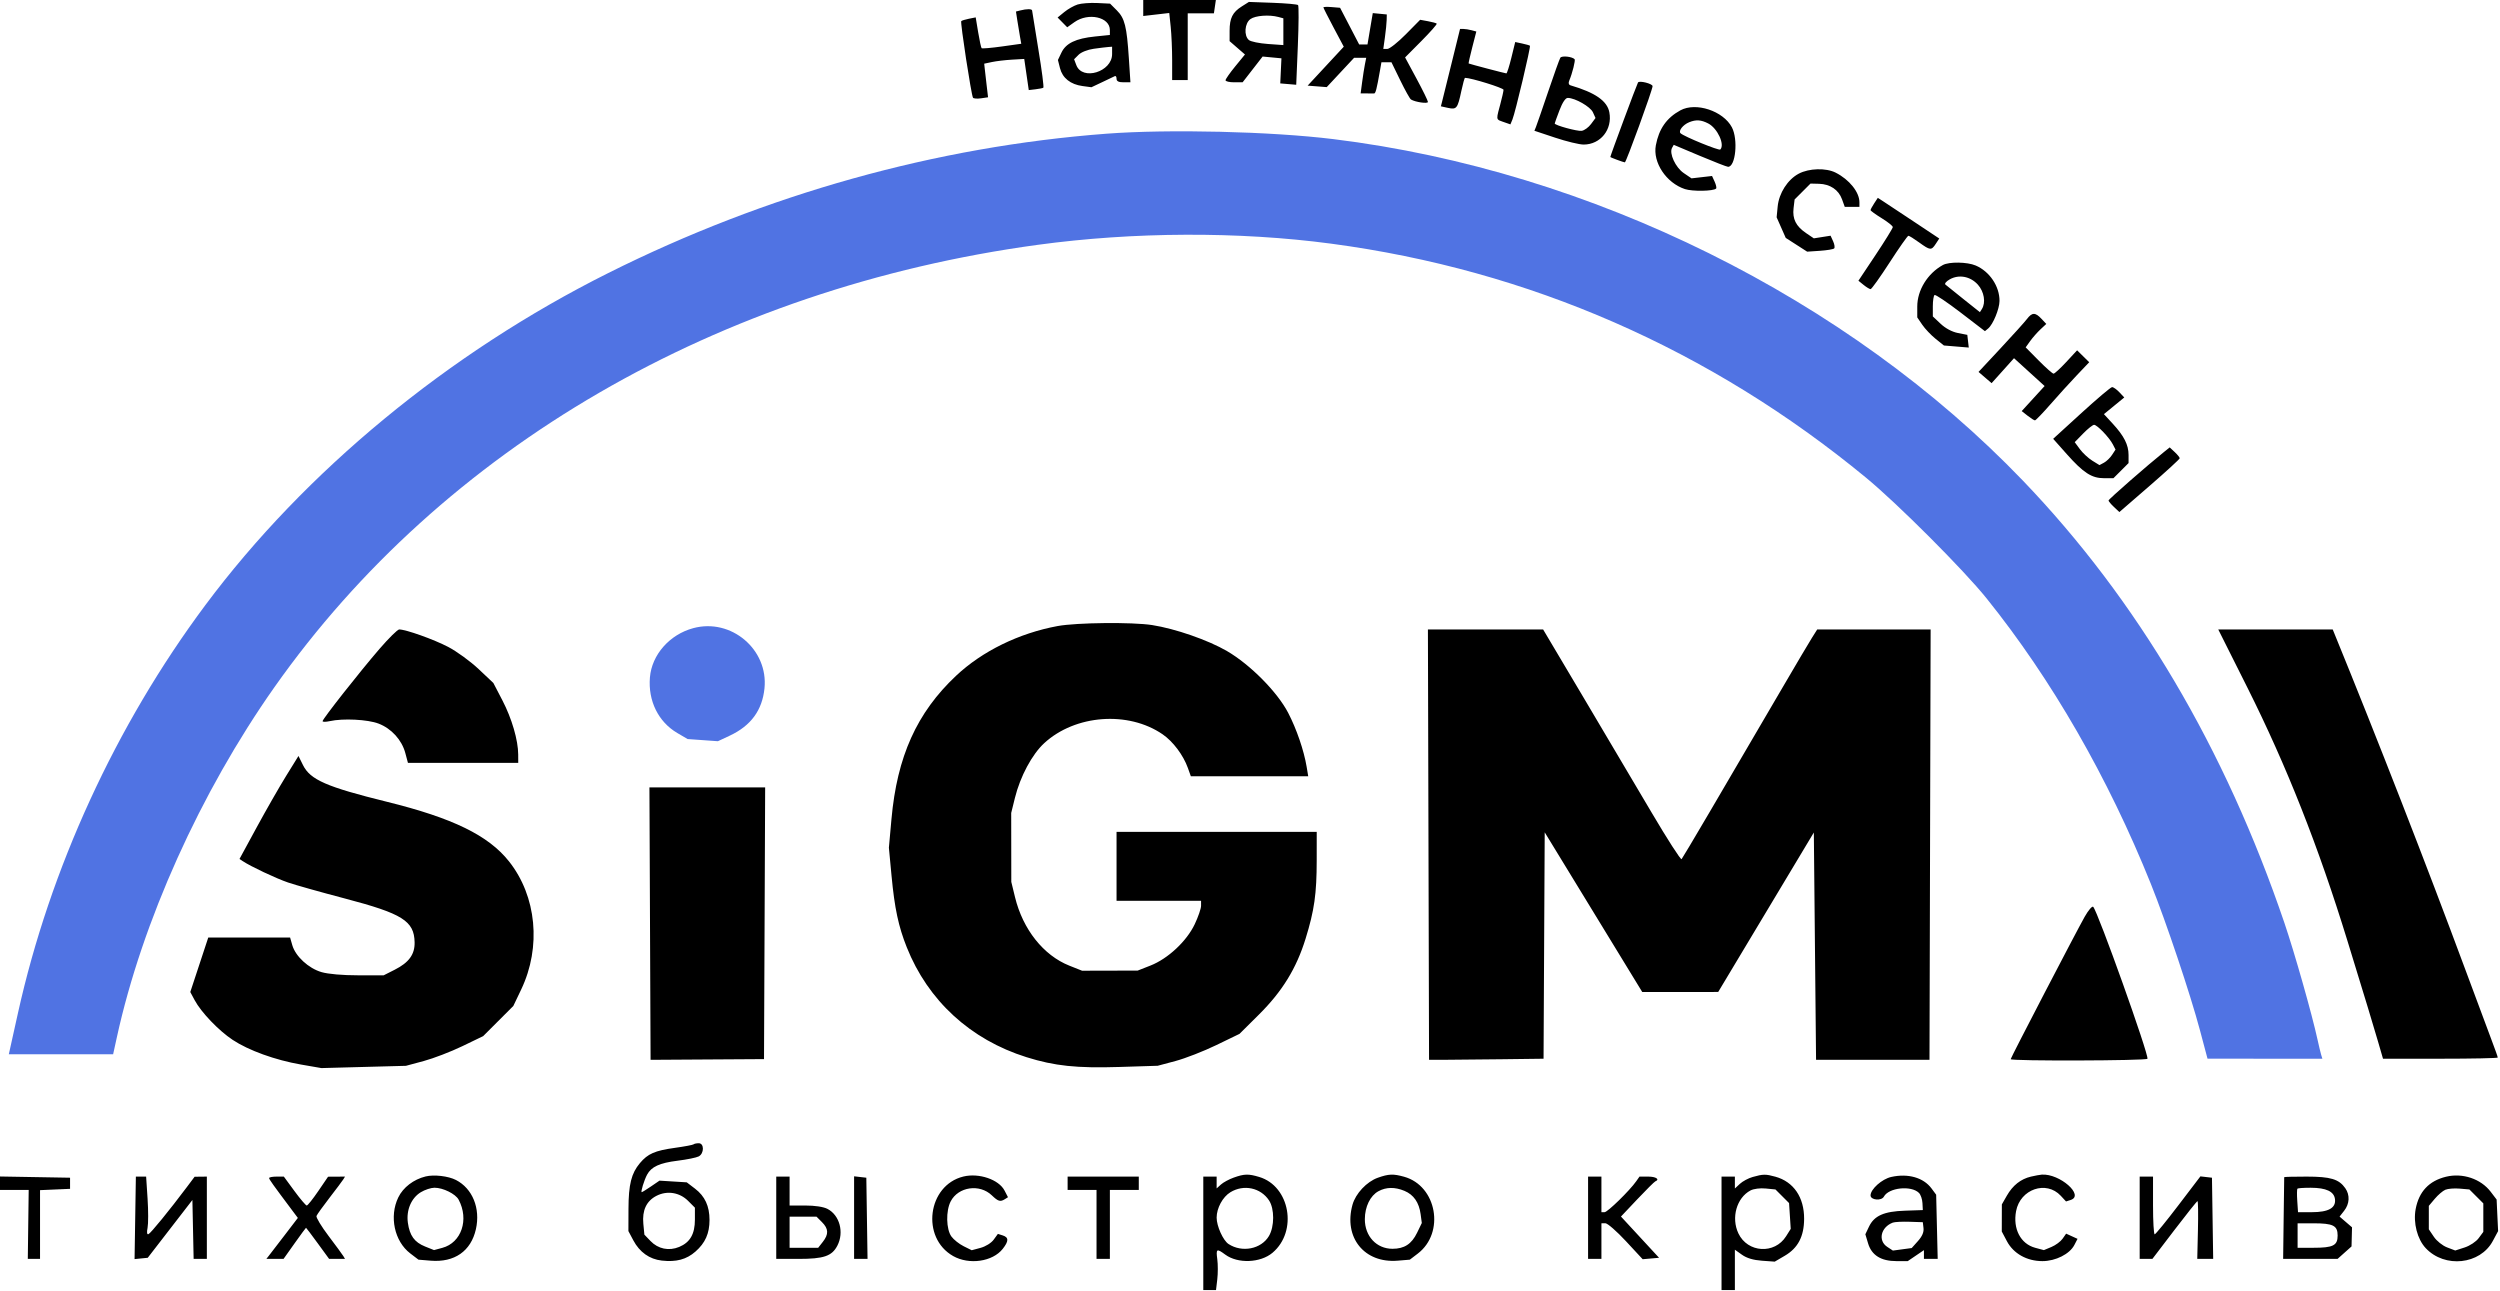
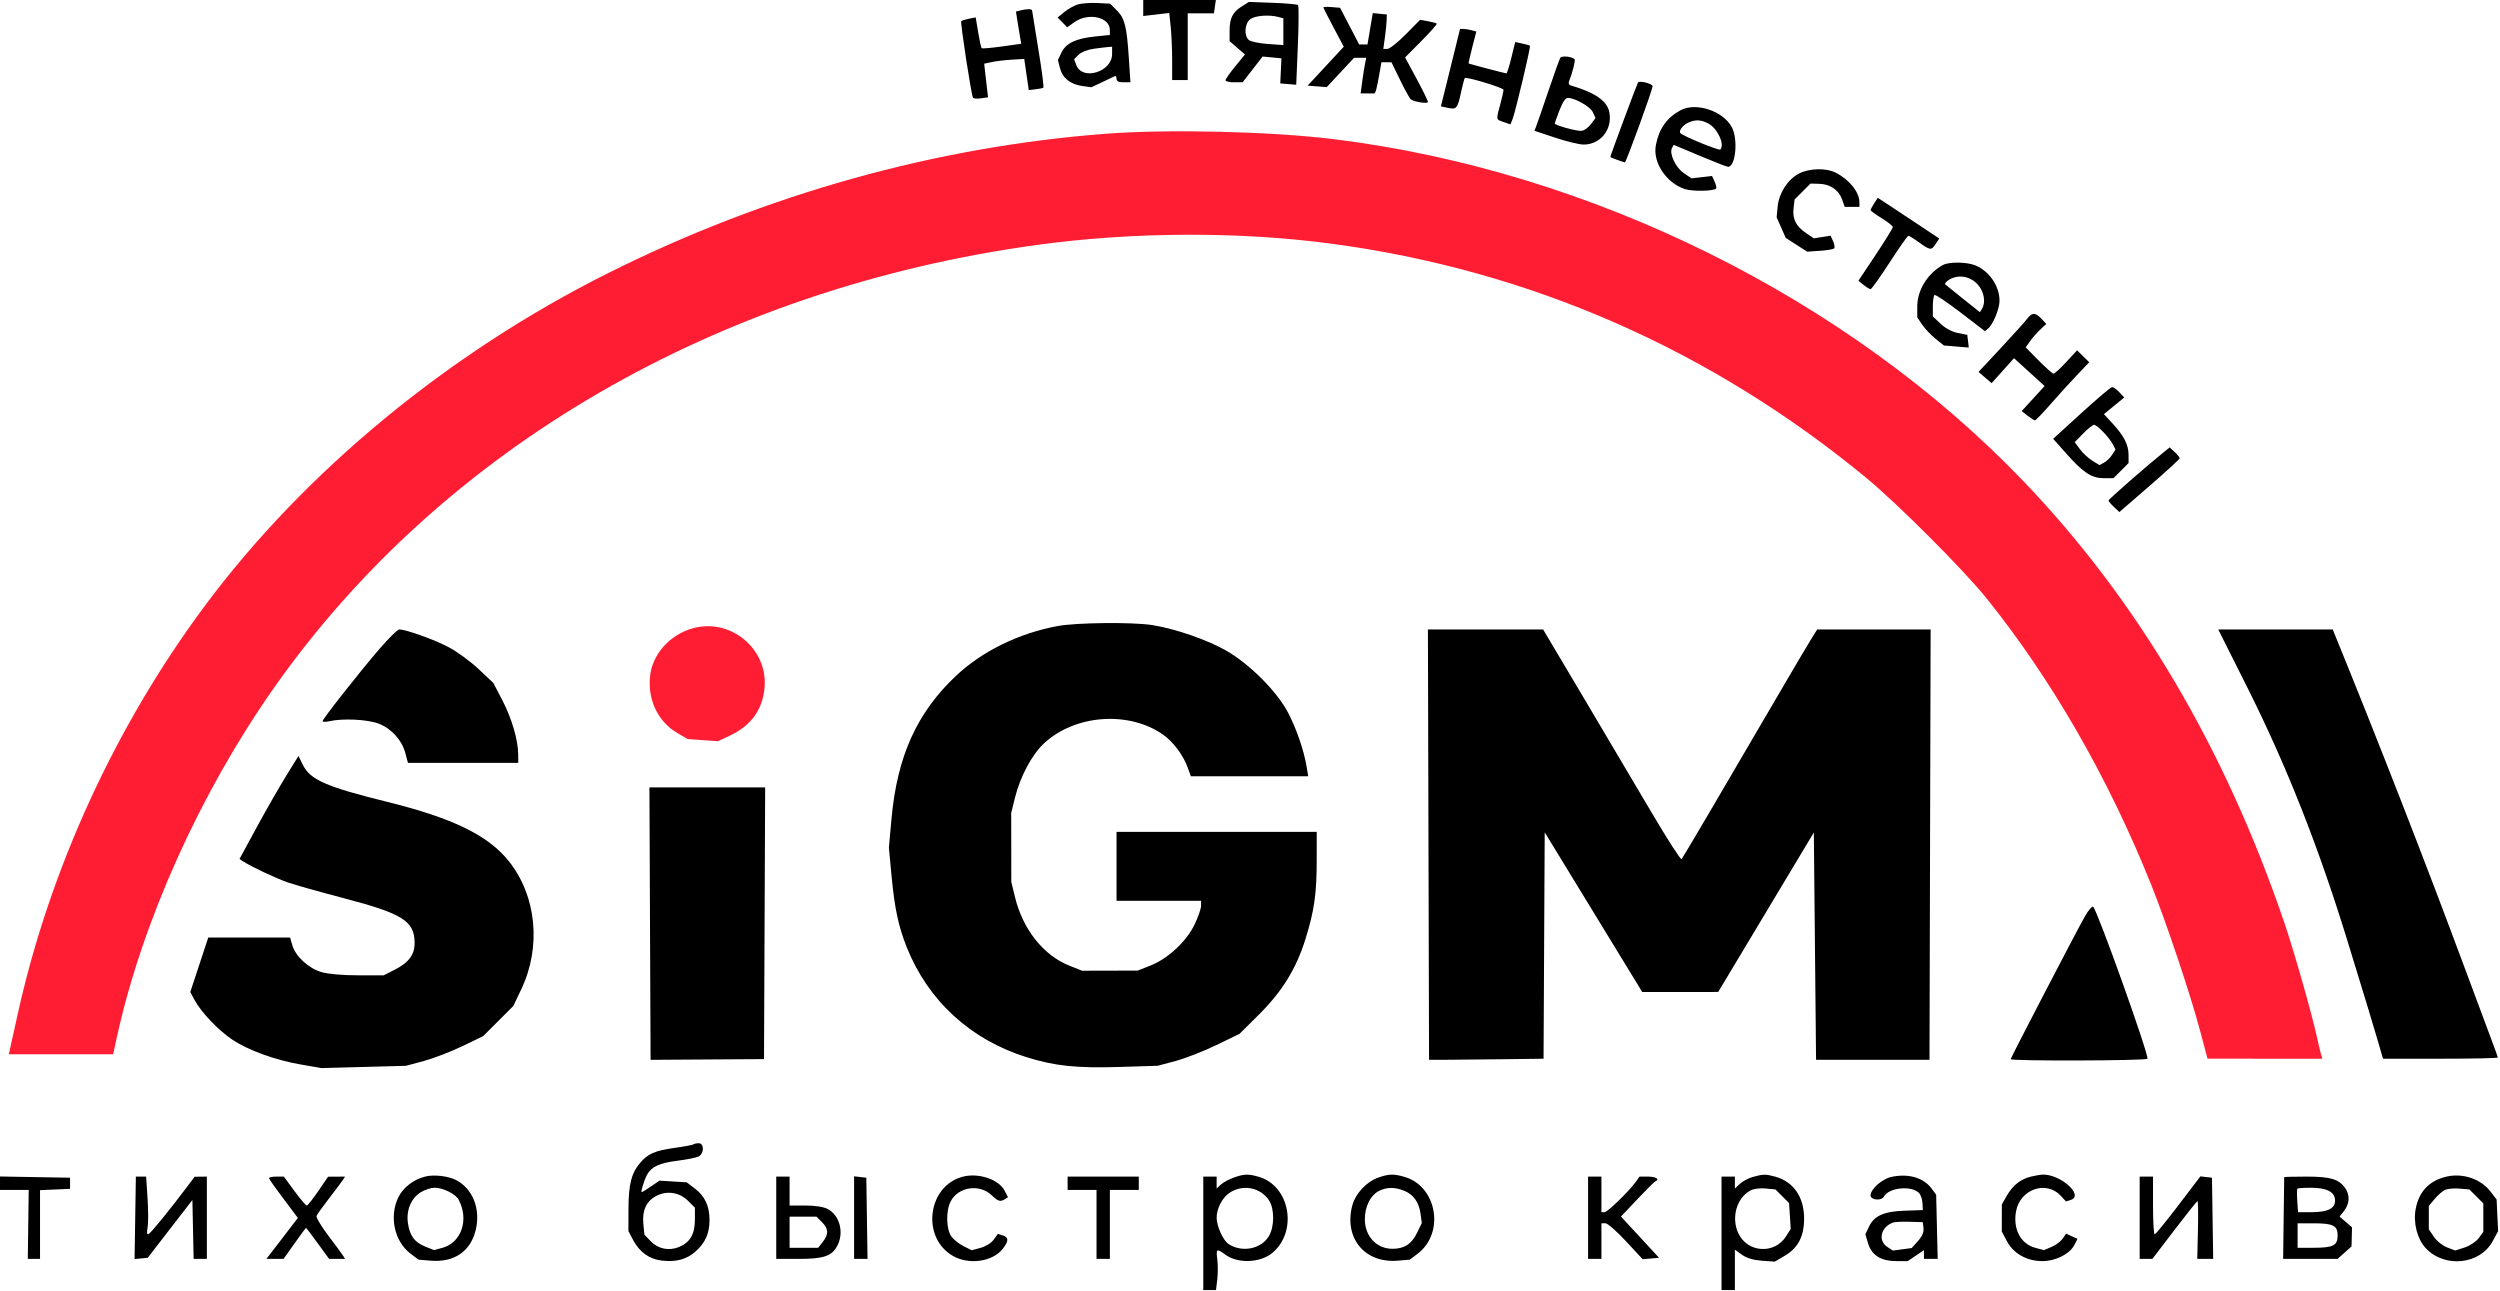
<svg xmlns="http://www.w3.org/2000/svg" width="1124" height="580" viewBox="0 0 1124 580" fill="none">
-   <path d="M497.5 60.111C420.897 65.888 344.4 87.277 273.5 122.744C201.673 158.674 137.193 211.831 92.246 272.169C52.027 326.158 22.468 390.534 8.066 455.5C6.359 463.2 4.737 470.513 4.462 471.75L3.962 474H27.413H50.864L52.563 466.25C63.951 414.311 90.089 356.241 123.321 309.051C199.139 201.386 322.838 129.669 466.5 110.084C509.58 104.212 556.993 104.021 598.5 109.553C687.461 121.411 768.928 157.056 838.959 214.763C853.141 226.449 882.831 256.169 893.142 269C922.426 305.443 947.788 349.527 967.068 397.5C973.848 414.37 984.813 447.073 989.112 463.243L992.5 475.986L1018.32 475.993L1044.14 476L1043.6 474.25C1043.31 473.288 1042.58 470.25 1041.98 467.5C1039.47 455.96 1031.67 428.489 1027.09 415C1000.41 336.465 960.934 269.682 909.514 216.109C830.67 133.964 715.212 76.774 599.5 62.548C571.44 59.098 525.491 58.001 497.5 60.111Z" fill="#5073E3" />
+   <path d="M497.5 60.111C420.897 65.888 344.4 87.277 273.5 122.744C201.673 158.674 137.193 211.831 92.246 272.169C52.027 326.158 22.468 390.534 8.066 455.5C6.359 463.2 4.737 470.513 4.462 471.75L3.962 474H27.413H50.864L52.563 466.25C63.951 414.311 90.089 356.241 123.321 309.051C199.139 201.386 322.838 129.669 466.5 110.084C509.58 104.212 556.993 104.021 598.5 109.553C687.461 121.411 768.928 157.056 838.959 214.763C853.141 226.449 882.831 256.169 893.142 269C922.426 305.443 947.788 349.527 967.068 397.5C973.848 414.37 984.813 447.073 989.112 463.243L992.5 475.986L1018.32 475.993L1044.14 476L1043.6 474.25C1043.31 473.288 1042.58 470.25 1041.98 467.5C1039.47 455.96 1031.67 428.489 1027.09 415C1000.41 336.465 960.934 269.682 909.514 216.109C830.67 133.964 715.212 76.774 599.5 62.548C571.44 59.098 525.491 58.001 497.5 60.111Z" fill="#FF1D33" />
  <path fill-rule="evenodd" clip-rule="evenodd" d="M514 3.598V7.196L519.849 6.518L525.698 5.839L526.349 12.066C526.707 15.491 527 22.277 527 27.147V36H530.5H534V21V6H539.887H545.773L546.213 3L546.654 0H530.327H514V3.598ZM484.5 2.021C482.85 2.541 480.15 4.07 478.5 5.419L475.5 7.871L477.66 10.068L479.82 12.264L483.035 9.975C489.315 5.503 499 7.651 499 13.517V15.724L492.299 16.41C483.697 17.292 479.238 19.432 477.23 23.645L475.641 26.975L476.571 30.642C477.699 35.093 481.311 37.964 486.689 38.685L490.706 39.224L495.603 36.913C498.296 35.642 500.837 34.429 501.25 34.218C501.663 34.006 502 34.546 502 35.417C502 36.523 502.94 37 505.119 37H508.239L507.537 26.25C506.594 11.824 505.692 8.231 502.118 4.657L499.096 1.635L493.298 1.355C490.109 1.201 486.15 1.501 484.5 2.021ZM558.314 2.882C554.154 5.507 552.834 8.146 552.83 13.84L552.827 18.5L556.282 21.5L559.737 24.5L555.369 29.835C552.966 32.769 551 35.581 551 36.085C551 36.588 552.728 37 554.84 37H558.679L563.177 31.208L567.675 25.416L571.905 25.82L576.135 26.223L575.868 31.861L575.602 37.5L579.191 37.804L582.781 38.108L583.514 20.511C583.917 10.832 583.962 2.629 583.614 2.281C583.267 1.933 578.149 1.474 572.241 1.26L561.5 0.871L558.314 2.882ZM595 3.327C595 3.573 597.062 7.65 599.582 12.387L604.163 21L596.042 29.75L587.92 38.5L592.21 38.834L596.5 39.168L602.644 32.584L608.788 26H611.519H614.25L613.678 28.86C613.363 30.433 612.799 34.033 612.424 36.86L611.742 42H614.371C615.817 42 617.337 42.016 617.75 42.035C618.464 42.067 618.943 40.232 620.432 31.75L621.091 28H623.345H625.6L629.545 36.093C631.715 40.544 633.883 44.428 634.363 44.725C636.304 45.924 642 46.748 642 45.83C642 45.302 639.689 40.584 636.865 35.345L631.73 25.819L639.061 18.439C643.093 14.38 646.191 10.86 645.946 10.618C645.701 10.376 643.925 9.89 642 9.537L638.5 8.895L632.029 15.448C628.47 19.051 624.742 22 623.744 22H621.931L622.662 16.75C623.064 13.863 623.417 10.375 623.446 9L623.5 6.5L620.35 6.194L617.2 5.888L616.009 12.944L614.819 20H612.953H611.088L606.794 11.75L602.5 3.5L598.75 3.19C596.688 3.019 595 3.081 595 3.327ZM458.637 4.711L456.775 5.19L457.414 9.345C457.766 11.63 458.303 14.889 458.608 16.587L459.161 19.674L450.467 20.891C445.686 21.559 441.576 21.91 441.335 21.668C441.094 21.427 440.396 18.212 439.785 14.523L438.674 7.815L435.66 8.418C434.002 8.75 432.434 9.232 432.176 9.491C431.672 9.995 436.678 42.67 437.451 43.92C437.704 44.331 439.333 44.458 441.07 44.203L444.229 43.739L443.569 38.12C443.206 35.029 442.817 31.629 442.705 30.565L442.5 28.63L446 27.884C447.925 27.474 451.975 26.995 455 26.819L460.5 26.5L461.515 33.5L462.531 40.5L465.515 40.149C467.157 39.957 468.76 39.64 469.079 39.446C469.397 39.252 468.402 31.535 466.868 22.297C465.334 13.059 464.061 5.162 464.039 4.75C463.997 3.948 461.671 3.931 458.637 4.711ZM562.223 8.557C559.587 10.403 559.163 16.061 561.515 18.012C562.348 18.703 566.173 19.494 570.015 19.769L577 20.269V14.251V8.233L574.75 7.63C570.629 6.526 564.472 6.981 562.223 8.557ZM652.554 28.75C650.42 37.412 648.481 45.243 648.246 46.151L647.819 47.801L651.034 48.508C654.899 49.356 655.348 48.784 657.028 40.866C657.713 37.64 658.453 35 658.673 35C661.383 35 675.997 39.535 675.988 40.373C675.982 40.993 675.312 43.975 674.5 47C674.403 47.363 674.31 47.705 674.223 48.03C673.282 51.515 672.918 52.864 673.43 53.609C673.754 54.081 674.428 54.311 675.527 54.688C675.688 54.743 675.859 54.801 676.039 54.864L679.078 55.923L679.996 53.712C681.256 50.674 688.303 20.961 687.858 20.558C687.661 20.38 686.092 19.932 684.371 19.564L681.241 18.894L679.513 25.947C678.562 29.826 677.55 33 677.263 33C676.775 33 660.744 28.782 660.295 28.536C660.183 28.474 660.915 25.217 661.924 21.297L663.757 14.17L661.628 13.599C660.458 13.284 658.81 13.021 657.967 13.014L656.435 13L652.554 28.75ZM491.73 21.932C488.999 22.312 486.094 23.462 484.936 24.619L482.913 26.642L483.921 29.293C486.633 36.426 500 32.296 500 24.326V21L498.25 21.134C497.288 21.207 494.353 21.566 491.73 21.932ZM701.523 25.962C701.141 26.58 698.667 33.479 696.025 41.293C693.383 49.107 690.916 56.24 690.544 57.145L689.866 58.791L699.186 61.895C704.311 63.603 710.079 64.998 712.002 64.996C719.606 64.988 725.012 58.208 723.565 50.495C722.604 45.374 717.243 41.646 706.146 38.381C705.278 38.126 705.058 37.359 705.534 36.242C706.911 33.005 708.399 27.066 707.946 26.613C706.746 25.412 702.151 24.947 701.523 25.962ZM736.448 37.084C735.921 37.937 724 70.013 724 70.579C724 70.786 729.984 73 730.541 73C731.126 73 743 40.347 743 38.738C743 37.62 737.046 36.117 736.448 37.084ZM701.139 49.589C699.962 52.663 699 55.327 699 55.509C699 56.329 709.182 59.111 711.126 58.823C712.321 58.645 714.21 57.276 715.323 55.779L717.347 53.058L716.173 50.48C715.028 47.968 708.213 44.067 704.889 44.022C703.846 44.008 702.523 45.972 701.139 49.589ZM755.5 49.608C749.306 52.999 745.857 57.916 744.464 65.34C743.022 73.027 749.143 82.242 757.531 85.01C760.94 86.135 770.357 85.977 771.559 84.774C771.843 84.49 771.549 83.104 770.906 81.692L769.736 79.125L765.118 79.656L760.5 80.186L757 77.806C753.311 75.299 750.371 68.946 751.755 66.474L752.514 65.117L764.242 70.059C770.693 72.776 776.412 75 776.95 75C780.333 75 781.521 62.671 778.66 57.246C774.769 49.866 762.449 45.803 755.5 49.608ZM759.465 54.952C756.654 56.091 754.476 58.89 755.592 59.929C757.18 61.405 772.85 67.816 773.437 67.23C775.598 65.068 772.181 57.662 768.033 55.517C764.806 53.848 762.554 53.7 759.465 54.952ZM808.748 78.069C803.741 80.713 799.82 86.817 799.238 92.875L798.774 97.701L800.823 102.332L802.871 106.962L807.685 110.055L812.5 113.148L818.229 112.762C821.38 112.549 824.265 112.068 824.641 111.692C825.017 111.316 824.809 109.875 824.177 108.49L823.03 105.972L819.265 106.566L815.5 107.16L812.015 104.8C807.462 101.718 805.811 98.429 806.387 93.59L806.852 89.681L810.426 86.107L813.999 82.534L817.833 82.634C822.809 82.765 826.631 85.338 828.171 89.595L829.402 93H832.701H836V90.95C836 86.394 831.45 80.725 825.3 77.617C820.96 75.424 813.365 75.632 808.748 78.069ZM842.633 91.437C841.735 92.808 841 94.175 841 94.474C841 94.773 843.25 96.403 846 98.095C848.75 99.787 851 101.586 851 102.093C851 102.6 847.523 108.235 843.274 114.615L835.548 126.215L837.885 128.108C839.17 129.148 840.582 130 841.023 130C841.464 130 845.316 124.6 849.582 118C853.849 111.4 857.645 106 858.02 106C858.394 106 860.564 107.35 862.841 109C867.837 112.619 868.338 112.66 870.331 109.618L871.891 107.236L860.696 99.792C854.538 95.698 848.322 91.583 846.883 90.647L844.266 88.945L842.633 91.437ZM873.5 119.164C866.635 122.952 862 130.468 862 137.812V142.704L864.25 146.009C865.487 147.827 868.183 150.669 870.24 152.324L873.98 155.334L879.569 155.797L885.158 156.261L884.829 153.407L884.5 150.553L880.261 149.72C877.634 149.203 874.687 147.627 872.511 145.575L869 142.264V137.691C869 135.176 869.353 132.9 869.785 132.633C870.217 132.366 875.487 135.915 881.497 140.52L892.424 148.893L893.87 147.697C896.072 145.875 898.953 138.891 898.978 135.315C899.023 128.738 894.537 122.053 888.282 119.377C884.446 117.736 876.302 117.619 873.5 119.164ZM876.64 125.58C875.067 126.46 874.167 127.518 874.64 127.933C875.113 128.347 878.799 131.312 882.831 134.521L890.162 140.356L891.066 138.928C892.89 136.045 892.072 131.111 889.25 127.981C885.887 124.25 880.764 123.275 876.64 125.58ZM911.333 143.415C910.325 144.743 905.012 150.642 899.526 156.523L889.552 167.218L892.487 169.743L895.423 172.268L900.462 166.656L905.5 161.045L912.378 167.302L919.256 173.559L914.108 179.191L908.96 184.824L911.615 186.912C913.075 188.06 914.56 189 914.916 189C915.271 189 918.412 185.738 921.897 181.75C925.381 177.762 930.726 171.881 933.774 168.68L939.315 162.861L936.59 160.18L933.865 157.5L928.997 162.75C926.319 165.637 923.748 168 923.283 168C922.818 168 919.805 165.34 916.588 162.089L910.738 156.177L912.771 153.339C913.889 151.777 915.976 149.407 917.408 148.07L920.011 145.641L917.831 143.32C915.064 140.375 913.626 140.396 911.333 143.415ZM935.803 185.696L923.106 197.29L929.215 204.163C936.716 212.603 940.422 215 945.968 215H950.2L953.6 211.6L957 208.2V204.55C957 200.012 954.976 196.014 949.878 190.483L945.925 186.195L950.497 182.449L955.069 178.702L952.86 176.351C951.645 175.058 950.167 174.023 949.576 174.051C948.984 174.08 942.786 179.32 935.803 185.696ZM936.598 194.899L932.791 198.798L935.131 201.963C936.418 203.704 938.922 206.024 940.695 207.121L943.92 209.113L945.96 208.022C947.082 207.421 948.707 205.851 949.571 204.532L951.142 202.134L949.951 199.817C948.357 196.716 942.882 191 941.507 191C940.901 191 938.693 192.755 936.598 194.899ZM973 203.156C965.479 209.187 948 224.47 948 225.016C948 225.365 949.095 226.68 950.434 227.938L952.867 230.224L966.434 218.466C973.895 211.999 980 206.402 980 206.028C980 205.655 978.987 204.404 977.75 203.25L975.5 201.151L973 203.156ZM475.5 281.473C458.118 284.683 441.599 292.77 429.853 303.82C412.197 320.43 403.326 340.12 400.795 368.317L399.644 381.134L400.842 393.817C402.22 408.412 403.947 416.513 407.673 425.871C417.237 449.895 436.322 467.416 461.524 475.311C474.162 479.27 484.076 480.313 503.314 479.708L520.5 479.168L528.5 477.032C532.9 475.857 541.175 472.63 546.89 469.862L557.28 464.828L566.002 456.164C576.522 445.714 582.857 435.408 587 422C590.942 409.244 591.983 401.89 591.992 386.75L592 374H547H502V389.5V405H521H540L539.999 407.25C539.999 408.487 538.72 412.202 537.158 415.505C533.537 423.159 525.125 431.021 517.247 434.116L511.5 436.373L499 436.405L486.5 436.436L480.753 434.148C469.141 429.523 459.879 417.847 456.36 403.397L454.68 396.5L454.658 381L454.637 365.5L456.302 358.757C458.687 349.105 463.996 339.181 469.479 334.126C483.395 321.299 507.262 319.518 522.722 330.153C527.393 333.366 532.002 339.505 534.059 345.25L535.402 349H561.789H588.176L587.468 344.75C586.247 337.422 582.941 327.767 579.166 320.5C574.284 311.103 562.08 298.781 551.642 292.711C543.145 287.77 528.392 282.646 518 281.028C509.08 279.638 484.014 279.901 475.5 281.473ZM170.614 291.75C161.777 301.986 145.088 323.175 145.036 324.225C145.016 324.624 146.462 324.624 148.25 324.225C154.215 322.894 165.297 323.452 170.203 325.33C175.991 327.545 180.653 332.673 182.226 338.556L183.415 343H208.207H233L232.985 339.25C232.96 332.783 230.115 323.027 225.885 314.895L221.81 307.063L215.149 300.781C211.486 297.327 205.341 292.857 201.494 290.849C194.997 287.457 182.496 283 179.479 283C178.758 283 174.769 286.938 170.614 291.75ZM642.245 379.75L642.5 476.5L649.5 476.486C653.35 476.478 664.933 476.365 675.241 476.236L693.982 476L694.241 425.105L694.5 374.211L716.426 410.105L738.351 446L755.426 445.994L772.5 445.988L794 410.138L815.5 374.288L816 425.394L816.5 476.5H842H867.5L867.755 379.75L868.01 283H842.518H817.025L814.661 286.75C813.36 288.813 807.568 298.6 801.788 308.5C774.22 355.72 756.662 385.57 756.043 386.269C755.669 386.692 749.589 377.242 742.533 365.269C735.477 353.296 721.621 329.887 711.743 313.25L693.783 283H667.886H641.99L642.245 379.75ZM1010.48 309.25C1028.07 344.375 1042.36 380.545 1055.41 423C1063.86 450.513 1066.85 460.345 1069.15 468.25L1071.4 476H1097.2C1111.39 476 1123 475.76 1123 475.468C1123 475.175 1121.68 471.462 1120.07 467.218C1118.46 462.973 1113.23 448.925 1108.44 436C1091.14 389.311 1068.73 331.799 1049.3 284.25L1048.79 283H1023.06H997.324L1010.48 309.25ZM128.665 348.82C125.625 353.735 119.66 364.153 115.41 371.971L107.683 386.186L109.092 387.135C112.608 389.504 124.053 394.909 129.5 396.772C132.8 397.9 144.254 401.125 154.954 403.936C180.954 410.769 186.202 414.056 186.409 423.634C186.527 429.089 183.87 432.755 177.448 436L172.5 438.5H161C153.991 438.5 147.575 437.941 144.57 437.07C138.723 435.373 132.853 429.967 131.415 424.953L130.425 421.5H112.031H93.638L89.596 433.759L85.554 446.017L87.527 449.694C90.446 455.135 98.304 463.344 104.584 467.512C111.752 472.27 123.77 476.613 135.305 478.615L144.5 480.21L163.5 479.701L182.5 479.193L190.5 477.039C194.9 475.854 202.712 472.852 207.861 470.367L217.221 465.848L224.006 459.063L230.791 452.278L234.32 444.889C243.449 425.774 241.269 402.916 228.823 387.25C219.573 375.606 203.538 367.78 174 360.493C146.786 353.779 139.49 350.588 136.214 343.969L134.193 339.883L128.665 348.82ZM292.242 415.25L292.5 476.5L318 476.338L343.5 476.175L343.758 415.088L344.015 354H318H291.985L292.242 415.25ZM937.267 412.183C933.209 419.376 904 475.592 904 476.208C904 477.108 964.929 476.924 965.486 476.023C966.329 474.658 943.168 409.768 941.099 407.699C940.641 407.241 938.917 409.259 937.267 412.183ZM311.849 514.485C311.582 514.751 307.813 515.463 303.473 516.067C294.432 517.324 291.269 518.703 287.705 522.939C283.853 527.517 282.6 532.529 282.564 543.5L282.532 553.5L284.744 557.666C287.559 562.971 292.008 566.134 297.529 566.756C304.033 567.489 308.631 566.263 312.67 562.716C317.087 558.838 319 554.542 319 548.5C319 542.288 316.928 537.81 312.486 534.422L308.76 531.579L302.63 531.2L296.5 530.82L292.706 533.41C290.619 534.834 288.738 536 288.525 536C287.957 536 289.601 530.614 290.925 528.139C292.837 524.568 296.559 522.861 304.62 521.86C308.848 521.335 313.138 520.461 314.154 519.918C316.638 518.588 316.648 514 314.167 514C313.158 514 312.115 514.218 311.849 514.485ZM191.358 528.932C185.942 530.261 181.245 533.862 179.071 538.353C174.924 546.92 177.315 558.088 184.463 563.54L188.144 566.347L193.598 566.8C204.318 567.689 211.755 562.516 213.971 552.628C216.068 543.272 212.45 534.358 205 530.523C201.565 528.755 195.136 528.006 191.358 528.932ZM433.123 528.972C417.003 532.923 413.976 556.476 428.53 564.718C435.728 568.795 446.287 567.265 450.832 561.486C453.577 557.997 453.575 556.317 450.827 555.445L448.654 554.755L446.758 557.358C445.678 558.84 443.145 560.422 440.873 561.034L436.883 562.109L433.256 560.304C431.261 559.312 428.787 557.347 427.759 555.937C425.386 552.686 425.21 544.428 427.422 540.151C430.83 533.56 440.411 532.146 445.916 537.42C448.802 540.185 449.737 540.453 451.844 539.117L453.189 538.265L451.638 535.268C449.074 530.308 440.107 527.259 433.123 528.972ZM554.684 529.449C552.585 530.197 549.997 531.597 548.934 532.56L547 534.31V531.655V529H544H541V554.5V580H543.861H546.721L547.291 575.19C547.604 572.545 547.608 568.495 547.299 566.19C546.657 561.409 547.005 561.204 550.887 564.075C556.5 568.225 566.672 567.83 572.113 563.252C583.547 553.63 579.992 533.31 566.148 529.162C561.276 527.703 559.452 527.748 554.684 529.449ZM619.5 529.502C614.503 531.269 609.478 536.616 608.079 541.656C603.991 556.375 613.422 568.042 628.402 566.8L633.856 566.347L637.429 563.622C649.757 554.219 646.007 533.151 631.277 529.06C626.392 527.704 624.372 527.779 619.5 529.502ZM788 529.172C786.075 529.717 783.487 531.105 782.25 532.256L780 534.349V531.674V529H777H774V554.5V580H777H780V570.932V561.864L783.185 564.131C785.33 565.659 788.255 566.535 792.146 566.817L797.924 567.235L802.463 564.574C808.371 561.112 811.095 555.906 811.133 548.008C811.179 538.311 806.419 531.322 798.219 529.044C793.855 527.832 792.678 527.847 788 529.172ZM850.297 529.159C846.114 530.095 841 534.661 841 537.46C841 539.576 845.917 540.023 846.997 538.005C849.172 533.942 859.301 532.873 862.77 536.341C863.544 537.116 864.25 539.167 864.339 540.901L864.5 544.052L856.5 544.321C847.01 544.639 842.648 546.574 840.294 551.511L838.663 554.931L839.886 559.013C841.486 564.356 845.687 566.991 852.61 566.996L857.721 567L861.36 564.53L865 562.06V564.03V566H868.094H871.188L870.844 551.571L870.5 537.142L868.41 534.321C864.793 529.439 857.87 527.466 850.297 529.159ZM913.123 529.002C908.526 530.087 904.933 532.931 902.266 537.594L900.033 541.5L900.016 547.593L900 553.685L902.303 558.04C905.251 563.615 911.283 567 918.271 567C924.216 567 930.528 563.814 932.628 559.753L934.06 556.984L931.497 555.817L928.934 554.649L927.336 556.93C926.458 558.185 924.206 559.852 922.333 560.634L918.927 562.057L915.017 561.005C908.456 559.238 904.936 552.485 906.428 544.529C908.29 534.608 920.004 530.585 926.529 537.626L928.887 540.171L930.944 539.518C937.319 537.494 926.079 527.587 918 528.108C917.175 528.161 914.98 528.564 913.123 529.002ZM1099.73 529.058C1092.09 530.921 1087.55 535.757 1086.08 543.591C1084.92 549.8 1086.81 557.133 1090.62 561.181C1099.17 570.28 1115.09 568.573 1120.77 557.947L1123.15 553.5L1122.81 546.407L1122.48 539.314L1119.8 535.798C1115.37 529.994 1107.18 527.243 1099.73 529.058ZM0 531.975V535H6.451H12.902L12.701 550.5L12.5 566H15.25H18V550.546V535.091L24.75 534.796L31.5 534.5V532V529.5L15.75 529.225L0 528.949V531.975ZM60.793 547.546L60.5 566.092L63.462 565.796L66.425 565.5L76.462 552.508L86.5 539.517L86.779 552.758L87.058 566H90.029H93V547.5V529L90.25 529.031L87.5 529.062L84 533.73C76.2 544.133 67.723 554.522 66.74 554.884C66.07 555.13 65.929 554.104 66.346 552.021C66.703 550.235 66.704 544.325 66.347 538.887L65.699 529H63.392H61.085L60.793 547.546ZM121 529.659C121 530.244 122.516 532.364 131.637 544.538L133.914 547.576L127.825 555.538C124.477 559.917 121.291 564.063 120.746 564.75L119.755 566L123.628 565.988L127.5 565.977L132.461 558.988C135.19 555.145 137.497 552 137.589 552C137.68 552 140.053 555.15 142.862 559L147.969 566H151.544H155.118L154.377 564.75C153.97 564.063 150.98 559.988 147.732 555.696C144.485 551.404 142.037 547.354 142.292 546.696C142.548 546.038 145.192 542.35 148.169 538.5C151.146 534.65 153.927 530.938 154.35 530.25L155.118 529L151.309 529.024L147.5 529.048L143.086 535.524C140.659 539.086 138.332 542 137.916 542C137.5 542 135.012 539.075 132.387 535.5L127.614 529H124.307C122.488 529 121 529.297 121 529.659ZM349 547.5V566H359.05C370.393 566 374.043 564.751 376.483 560.033C379.582 554.04 377.509 546.349 372.033 543.517C370.225 542.582 366.395 542 362.05 542H355V535.5V529H352H349V547.5ZM384 547.434V566H387.023H390.045L389.773 547.75L389.5 529.5L386.75 529.184L384 528.867V547.434ZM480 532V535H486.5H493V550.5V566H496H499V550.5V535H505.5H512V532V529H496H480V532ZM714 547.5V566H717H720V558V550L721.75 549.965C722.712 549.945 726.885 553.578 731.023 558.039L738.545 566.148L742.229 565.824L745.914 565.5L737.349 556.229L728.785 546.959L736.09 539.229C740.107 534.978 743.756 531.35 744.197 531.167C746.38 530.26 744.554 529 741.057 529H737.113L735.668 531.064C732.714 535.281 722.77 545 721.409 545H720V537V529H717H714V547.5ZM962 547.5V566H964.859H967.717L977.609 553.029C983.049 545.896 987.725 540.045 988 540.028C988.275 540.011 988.362 545.847 988.194 552.998L987.889 566H991.467H995.045L994.773 547.75L994.5 529.5L991.903 529.198L989.305 528.897L979.403 541.902C973.956 549.055 969.162 554.928 968.75 554.953C968.338 554.979 968 549.15 968 542V529H965H962V547.5ZM1026.98 529.25C1026.96 529.388 1026.85 537.713 1026.73 547.75L1026.5 566H1038.73H1050.97L1054.11 563.195L1057.25 560.391L1057.36 556.097L1057.47 551.802L1054.67 549.392L1051.87 546.983L1053.93 544.357C1056.39 541.231 1056.59 537.286 1054.44 534.217C1051.58 530.13 1047.81 529 1037.05 529C1031.52 529 1026.99 529.112 1026.98 529.25ZM189.19 536.026C184.903 538.639 182.6 544.067 183.376 549.728C184.17 555.519 186.343 558.52 191.129 560.435L195.139 562.04L198.885 561.031C207.468 558.72 210.979 548.304 206.191 539.357C204.811 536.778 199.181 533.999 195.349 534.004C193.782 534.006 191.01 534.916 189.19 536.026ZM553.19 536.026C549.728 538.136 547 543.17 547 547.448C547 551.268 549.904 557.707 552.349 559.309C558.432 563.295 567.031 561.595 570.512 555.721C573.027 551.476 573.048 543.472 570.554 539.699C566.776 533.983 559.177 532.375 553.19 536.026ZM619.763 535.565C616.068 537.57 613.652 542.523 613.632 548.132C613.605 555.795 618.885 561.455 626.062 561.455C631.381 561.455 634.668 559.317 637.112 554.268L639.245 549.863L638.713 545.893C638.007 540.63 635.593 537.146 631.454 535.416C627.16 533.622 623.252 533.672 619.763 535.565ZM787.03 535.223C780.78 538.528 778.249 547.508 781.586 554.54C785.742 563.298 797.884 564.017 803.033 555.81L805.11 552.5L804.738 546.702L804.365 540.904L801.304 537.843L798.243 534.782L793.872 534.349C791.361 534.101 788.449 534.473 787.03 535.223ZM1032.92 534.416C1032.69 534.645 1032.66 537.12 1032.85 539.916L1033.19 545H1039.37C1046.87 545 1050.27 543.106 1049.81 539.176C1049.4 535.696 1045.89 534.033 1038.92 534.015C1035.85 534.007 1033.15 534.187 1032.92 534.416ZM1099.42 534.915C1098.27 535.408 1096.14 537.238 1094.67 538.982L1092 542.153V547.429V552.704L1094.27 556.067C1095.53 557.939 1098.16 560.049 1100.21 560.828L1103.88 562.227L1108.1 560.863C1110.47 560.098 1113.24 558.262 1114.41 556.677L1116.5 553.853V547.446V541.038L1113.37 537.91L1110.24 534.782L1105.87 534.401C1103.47 534.191 1100.56 534.423 1099.42 534.915ZM295.198 537.619C290.653 539.933 288.663 544.143 289.246 550.212L289.715 555.094L292.456 557.954C295.894 561.543 300.757 562.546 305.37 560.619C310.266 558.573 312.429 554.809 312.429 548.332V542.967L309.371 539.909C305.56 536.099 299.962 535.194 295.198 537.619ZM355 554V561H361.427H367.855L369.927 558.365C372.649 554.905 372.544 552.453 369.545 549.455L367.091 547H361.045H355V554ZM851 549.688C845.598 551.752 844.226 557.792 848.521 560.606L851.042 562.258L855.271 561.691L859.5 561.123L862.309 557.98C864.215 555.847 865.018 553.98 864.809 552.169L864.5 549.5L858.5 549.307C855.2 549.201 851.825 549.373 851 549.688ZM1033 555.5V561H1040.07C1048.99 561 1051 559.99 1051 555.5C1051 551.01 1048.99 550 1040.07 550H1033V555.5Z" fill="black" />
-   <path fill-rule="evenodd" clip-rule="evenodd" d="M311.672 282.421C301.017 285.31 293.048 294.373 292.203 304.561C291.328 315.116 295.985 324.563 304.533 329.572L309.15 332.278L315.959 332.765L322.769 333.252L328.135 330.733C337.61 326.283 342.695 319.354 343.711 309.509C345.519 291.997 328.724 277.798 311.672 282.421Z" fill="#5073E3" />
+   <path fill-rule="evenodd" clip-rule="evenodd" d="M311.672 282.421C301.017 285.31 293.048 294.373 292.203 304.561C291.328 315.116 295.985 324.563 304.533 329.572L309.15 332.278L315.959 332.765L322.769 333.252L328.135 330.733C337.61 326.283 342.695 319.354 343.711 309.509C345.519 291.997 328.724 277.798 311.672 282.421Z" fill="#FF1D33" />
</svg>
